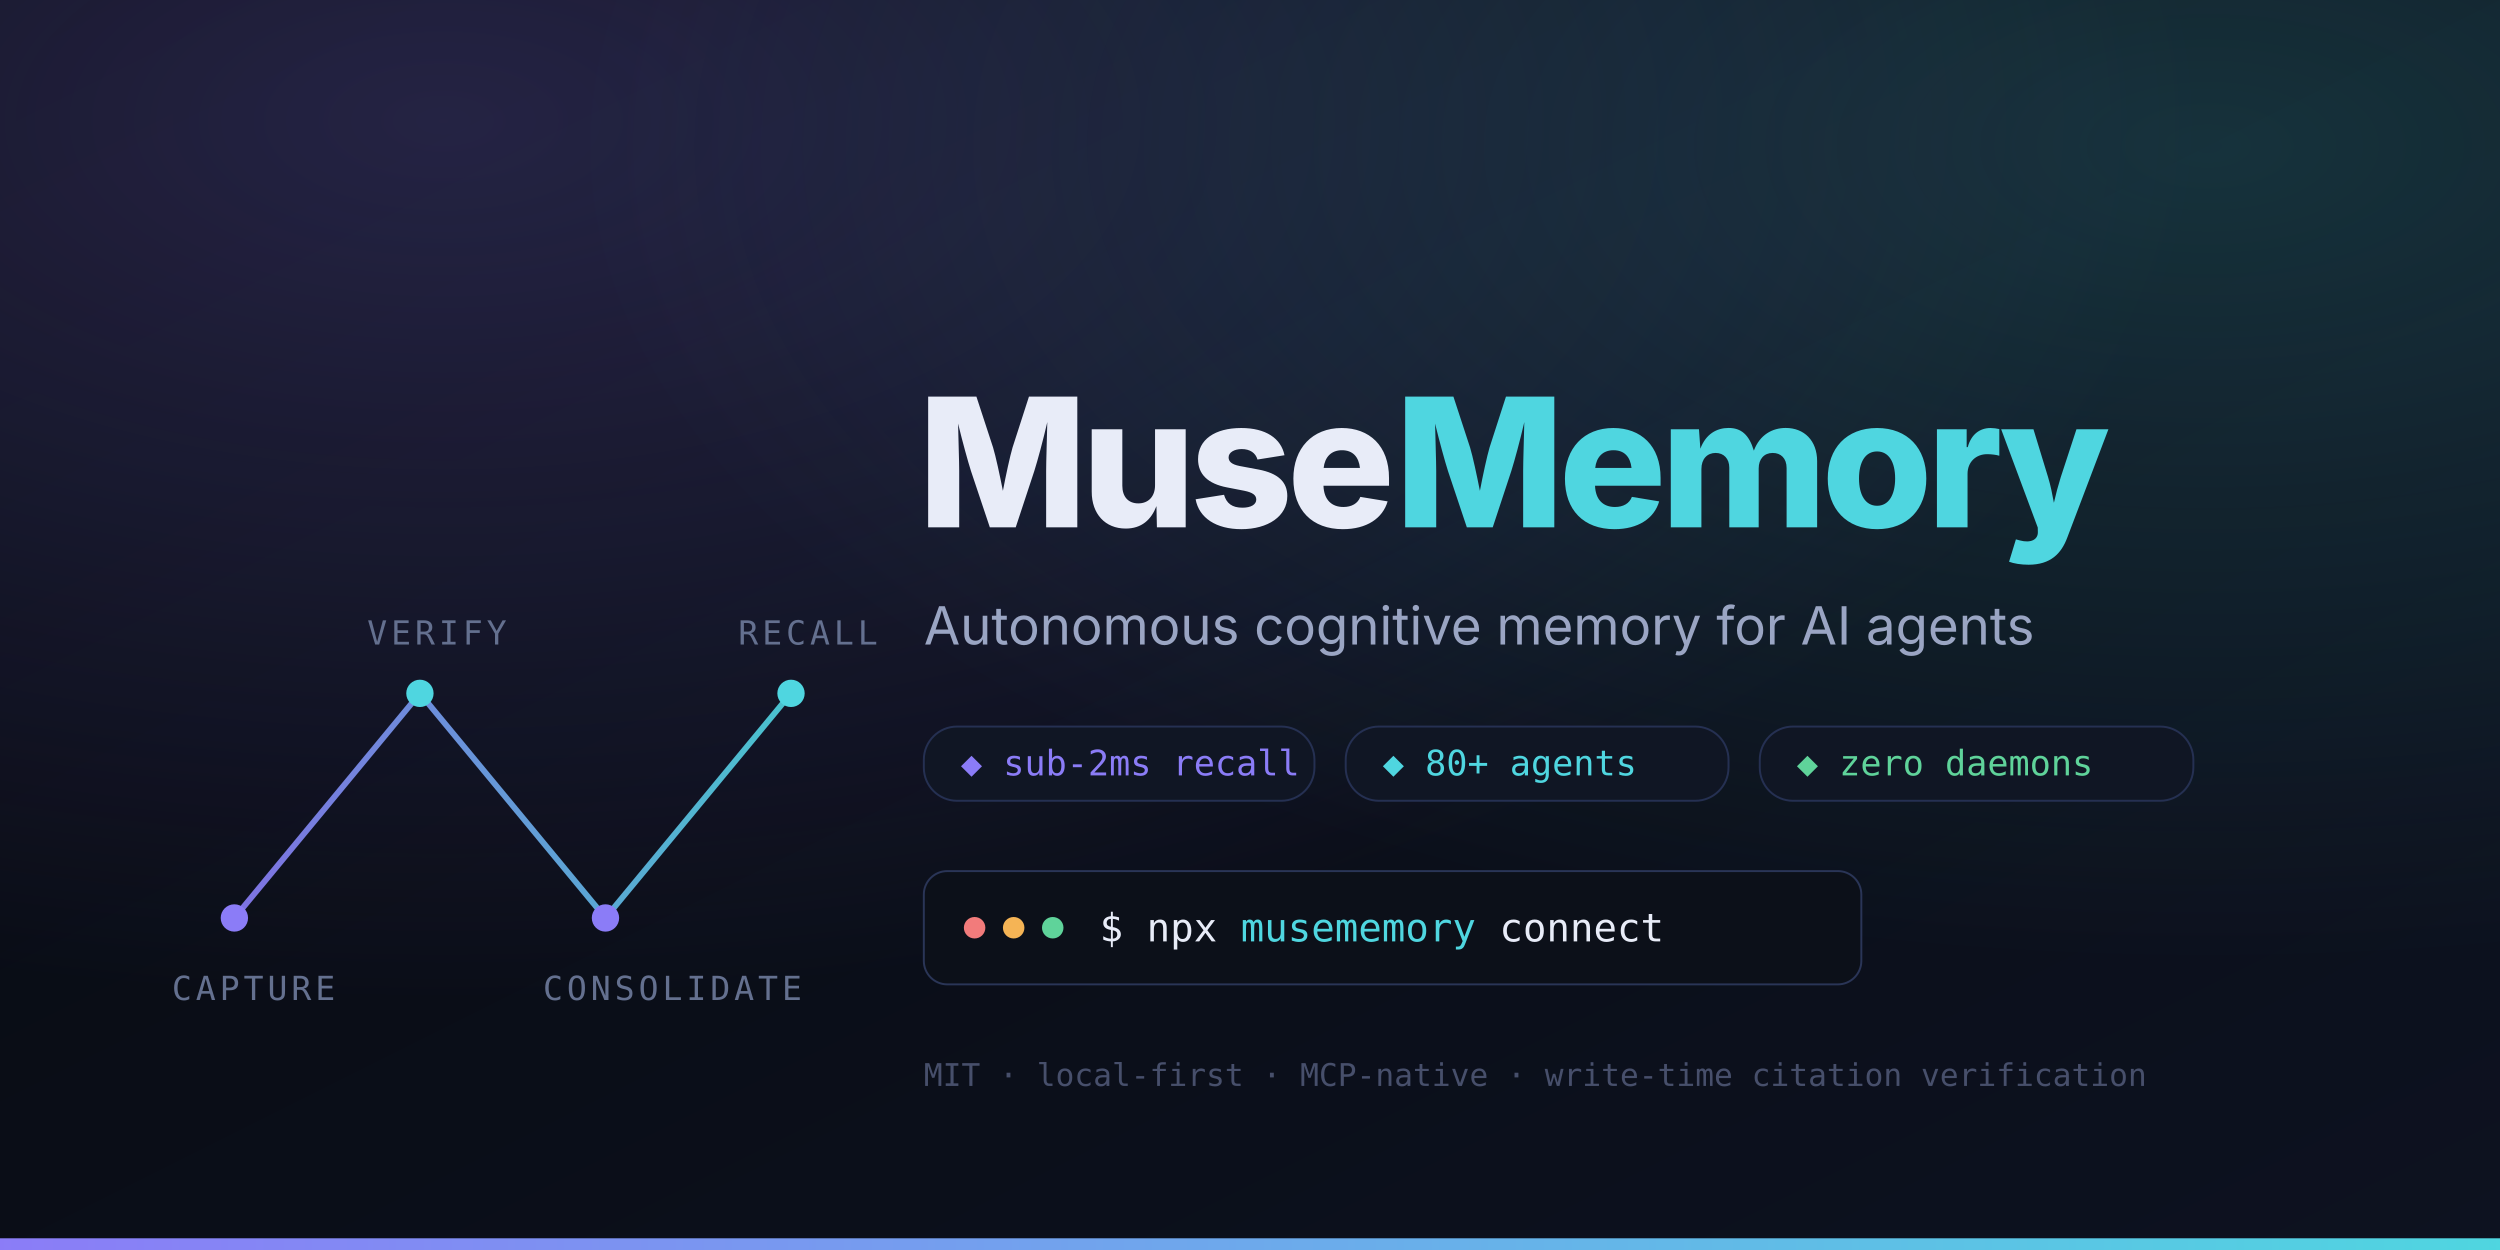
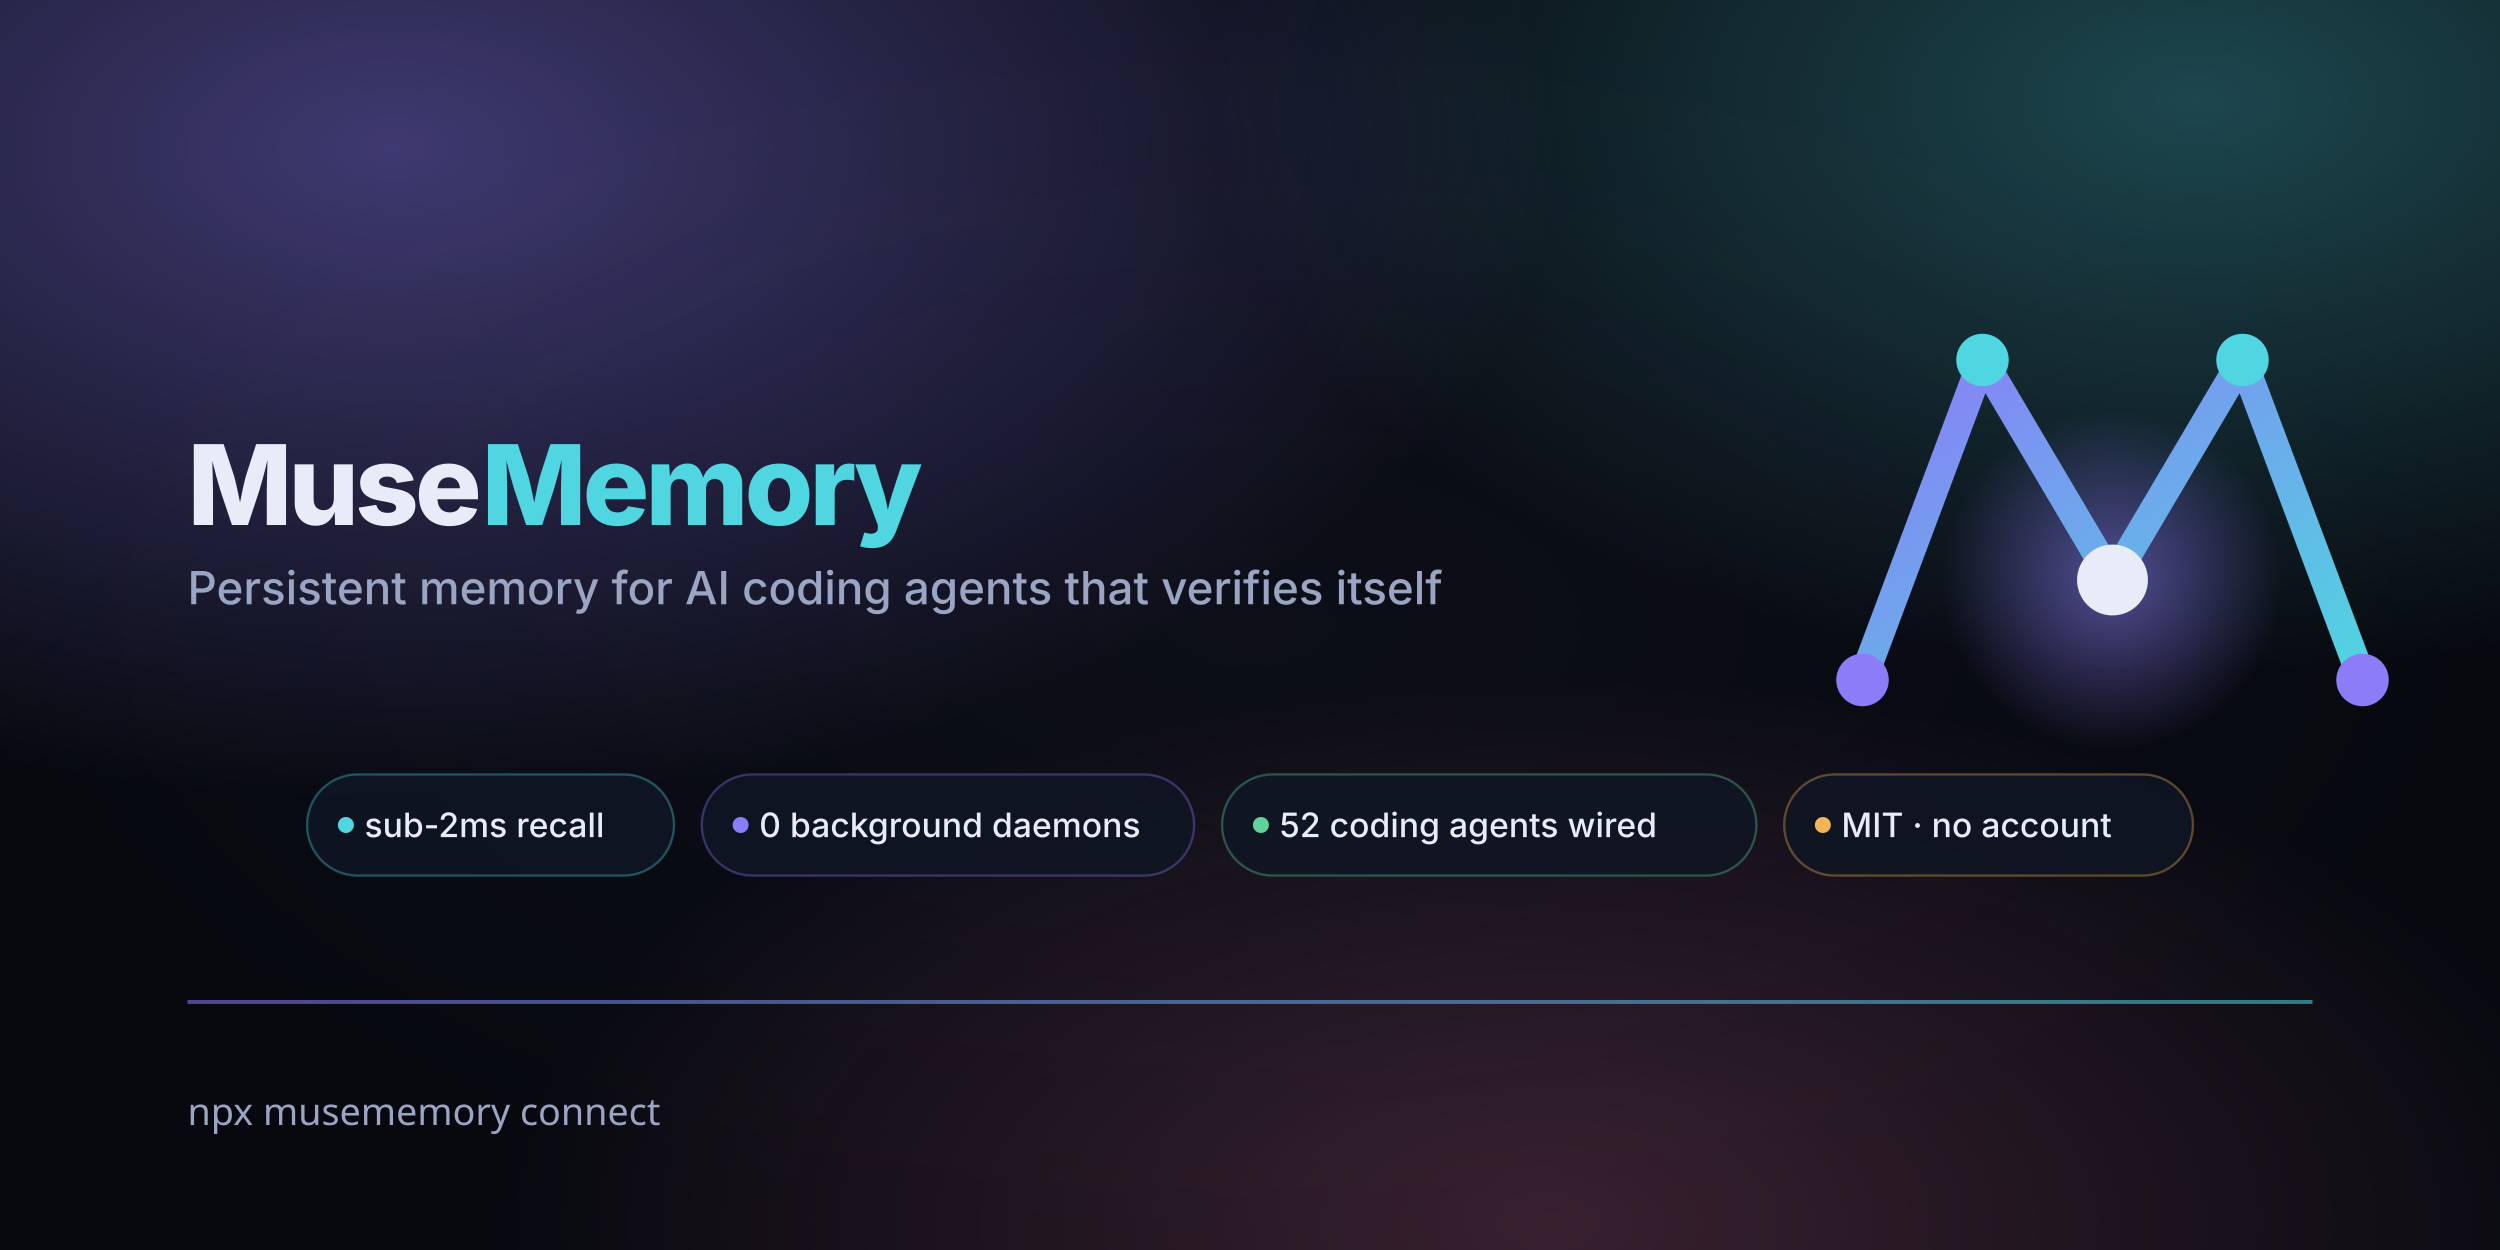
- <svg xmlns="http://www.w3.org/2000/svg" width="1280" height="640" viewBox="0 0 1280 640" role="img" aria-label="Muse Memory — Autonomous cognitive memory for AI agents">
+ <svg xmlns="http://www.w3.org/2000/svg" width="1280" height="640" viewBox="0 0 1280 640">
  <defs>
-     <linearGradient id="ink" x1="0" y1="0" x2="1" y2="1">
-       <stop offset="0" stop-color="#07090f" />
-       <stop offset="1" stop-color="#0d1220" />
-     </linearGradient>
-     <linearGradient id="accent" x1="0" y1="0" x2="1" y2="0">
+     <linearGradient id="grad" x1="0" y1="0" x2="1" y2="1">
      <stop offset="0" stop-color="#8b7cf7" />
      <stop offset="1" stop-color="#4fd6e0" />
    </linearGradient>
-     <radialGradient id="glowV" cx="0.18" cy="0.1" r="0.7">
-       <stop offset="0" stop-color="#8b7cf7" stop-opacity="0.22" />
+     <linearGradient id="rule" x1="0" y1="0" x2="1" y2="0">
+       <stop offset="0" stop-color="#8b7cf7" />
+       <stop offset="1" stop-color="#4fd6e0" />
+     </linearGradient>
+     <radialGradient id="halo" cx="0.5" cy="0.5" r="0.5">
+       <stop offset="0" stop-color="#8b7cf7" stop-opacity="0.55" />
      <stop offset="1" stop-color="#8b7cf7" stop-opacity="0" />
    </radialGradient>
-     <radialGradient id="glowC" cx="0.88" cy="0.12" r="0.65">
-       <stop offset="0" stop-color="#4fd6e0" stop-opacity="0.18" />
+     <radialGradient id="meshA" cx="0.5" cy="0.5" r="0.5">
+       <stop offset="0" stop-color="#8b7cf7" stop-opacity="0.42" />
+       <stop offset="1" stop-color="#8b7cf7" stop-opacity="0" />
+     </radialGradient>
+     <radialGradient id="meshB" cx="0.5" cy="0.5" r="0.5">
+       <stop offset="0" stop-color="#4fd6e0" stop-opacity="0.30" />
      <stop offset="1" stop-color="#4fd6e0" stop-opacity="0" />
    </radialGradient>
+     <radialGradient id="meshC" cx="0.5" cy="0.5" r="0.5">
+       <stop offset="0" stop-color="#ff7db1" stop-opacity="0.20" />
+       <stop offset="1" stop-color="#ff7db1" stop-opacity="0" />
+     </radialGradient>
  </defs>
-   <rect width="1280" height="640" fill="url(#ink)" />
-   <rect width="1280" height="640" fill="url(#glowV)" />
-   <rect width="1280" height="640" fill="url(#glowC)" />
-   <g stroke="url(#accent)" stroke-width="3" fill="none" stroke-linecap="round" opacity="0.9">
-     <path d="M120 470 L215 355 L310 470 L405 355" />
+   <rect width="1280" height="640" fill="#07090f" />
+   <g>
+     <ellipse cx="204.8" cy="76.8" rx="588.8" ry="332.8" fill="url(#meshA)" />
+     <ellipse cx="1126.4" cy="51.2" rx="512" ry="294.4" fill="url(#meshB)" />
+     <ellipse cx="793.6" cy="627.2" rx="537.6" ry="281.6" fill="url(#meshC)" />
  </g>
-   <g fill="#8b7cf7">
-     <circle cx="120" cy="470" r="7" />
-     <circle cx="310" cy="470" r="7" />
-   </g>
-   <g fill="#4fd6e0">
-     <circle cx="215" cy="355" r="7" />
-     <circle cx="405" cy="355" r="7" />
-   </g>
-   <g font-family="Menlo, Consolas, monospace" font-size="17" fill="#64708f" letter-spacing="2">
-     <text x="88" y="512">CAPTURE</text>
-     <text x="188" y="330">VERIFY</text>
-     <text x="278" y="512">CONSOLIDATE</text>
-     <text x="378" y="330">RECALL</text>
-   </g>
-   <text x="470" y="270" font-family="Inter, 'Segoe UI', sans-serif" font-size="92" font-weight="800" fill="#e8ecf8" letter-spacing="-3">Muse<tspan fill="#4fd6e0">Memory</tspan>
+   <rect x="0" y="0" width="1280" height="640" fill="url(#meshA)" opacity="0.10" />
+   <text x="96" y="268.8" font-family="Inter" font-size="56.9" font-weight="800" letter-spacing="-2" fill="#e8ecf8">Muse<tspan fill="#4fd6e0">Memory</tspan>
  </text>
-   <text x="473" y="330" font-family="Inter, 'Segoe UI', sans-serif" font-size="27" fill="#9aa5c3">Autonomous cognitive memory for AI agents</text>
-   <g font-family="Menlo, Consolas, monospace" font-size="18">
-     <g>
-       <rect x="473" y="372" rx="17" width="200" height="38" fill="#101624" stroke="#253052" />
-       <text x="492" y="397" fill="#8b7cf7">◆ sub-2ms recall</text>
-     </g>
-     <g>
-       <rect x="689" y="372" rx="17" width="196" height="38" fill="#101624" stroke="#253052" />
-       <text x="708" y="397" fill="#4fd6e0">◆ 80+ agents</text>
-     </g>
-     <g>
-       <rect x="901" y="372" rx="17" width="222" height="38" fill="#101624" stroke="#253052" />
-       <text x="920" y="397" fill="#5fd39a">◆ zero daemons</text>
-     </g>
+   <text x="96" y="309.4" font-family="Inter" font-size="23.4" font-weight="500" fill="#9aa5c3">Persistent memory for AI coding agents that verifies itself</text>
+   <g>
+     <rect x="157.2" y="396.5" width="187.9" height="51.8" rx="25.9" fill="#101624" fill-opacity="0.85" stroke="#4fd6e0" stroke-opacity="0.34" stroke-width="1.2" />
+     <circle cx="177.1" cy="422.4" r="4.1" fill="#4fd6e0" />
+     <text x="186.6" y="428.6" font-family="Inter" font-size="17.27" font-weight="500" fill="#e8ecf8">sub-2ms recall</text>
  </g>
  <g>
-     <rect x="473" y="446" rx="12" width="480" height="58" fill="#0c1019" stroke="#2a3557" />
-     <circle cx="499" cy="475" r="5.5" fill="#f27b7b" />
-     <circle cx="519" cy="475" r="5.5" fill="#f5b455" />
-     <circle cx="539" cy="475" r="5.5" fill="#5fd39a" />
-     <text x="563" y="482" font-family="Menlo, Consolas, monospace" font-size="20" fill="#e8ecf8">$ npx <tspan fill="#4fd6e0">musememory</tspan> connect</text>
+     <rect x="359.3" y="396.5" width="252.1" height="51.8" rx="25.9" fill="#101624" fill-opacity="0.85" stroke="#8b7cf7" stroke-opacity="0.34" stroke-width="1.2" />
+     <circle cx="379.2" cy="422.4" r="4.1" fill="#8b7cf7" />
+     <text x="388.7" y="428.6" font-family="Inter" font-size="17.27" font-weight="500" fill="#e8ecf8">0 background daemons</text>
  </g>
-   <g font-family="Menlo, Consolas, monospace" font-size="16" fill="#474f6b">
-     <text x="473" y="556">MIT · local-first · MCP-native · write-time citation verification</text>
+   <g>
+     <rect x="625.7" y="396.5" width="273.6" height="51.8" rx="25.9" fill="#101624" fill-opacity="0.85" stroke="#5fd39a" stroke-opacity="0.34" stroke-width="1.2" />
+     <circle cx="645.6" cy="422.4" r="4.1" fill="#5fd39a" />
+     <text x="655.1" y="428.6" font-family="Inter" font-size="17.27" font-weight="500" fill="#e8ecf8">52 coding agents wired</text>
  </g>
-   <rect x="0" y="634" width="1280" height="6" fill="url(#accent)" />
+   <g>
+     <rect x="913.5" y="396.5" width="209.3" height="51.8" rx="25.9" fill="#101624" fill-opacity="0.85" stroke="#f5b455" stroke-opacity="0.34" stroke-width="1.2" />
+     <circle cx="933.3" cy="422.4" r="4.1" fill="#f5b455" />
+     <text x="942.8" y="428.6" font-family="Inter" font-size="17.27" font-weight="500" fill="#e8ecf8">MIT · no account</text>
+   </g>
+   <rect x="96.0" y="512.0" width="1088.0" height="2.0" fill="url(#rule)" opacity="0.55" />
+   <text x="96.0" y="576.0" font-family="IBM Plex Mono" font-size="19.3" fill="#9aa5c3">npx musememory connect</text>
+   <circle cx="1081.60" cy="296.96" r="87.04" fill="url(#halo)" />
+   <polyline points="953.60,348.16 1015.04,184.32 1081.60,296.96 1148.16,184.32 1209.60,348.16" fill="none" stroke="url(#grad)" stroke-width="14.72" stroke-linecap="round" stroke-linejoin="round" />
+   <circle cx="953.60" cy="348.16" r="13.44" fill="#8b7cf7" />
+   <circle cx="1015.04" cy="184.32" r="13.44" fill="#4fd6e0" />
+   <circle cx="1148.16" cy="184.32" r="13.44" fill="#4fd6e0" />
+   <circle cx="1209.60" cy="348.16" r="13.44" fill="#8b7cf7" />
+   <circle cx="1081.60" cy="296.96" r="18.14" fill="#e8ecf8" />
</svg>
